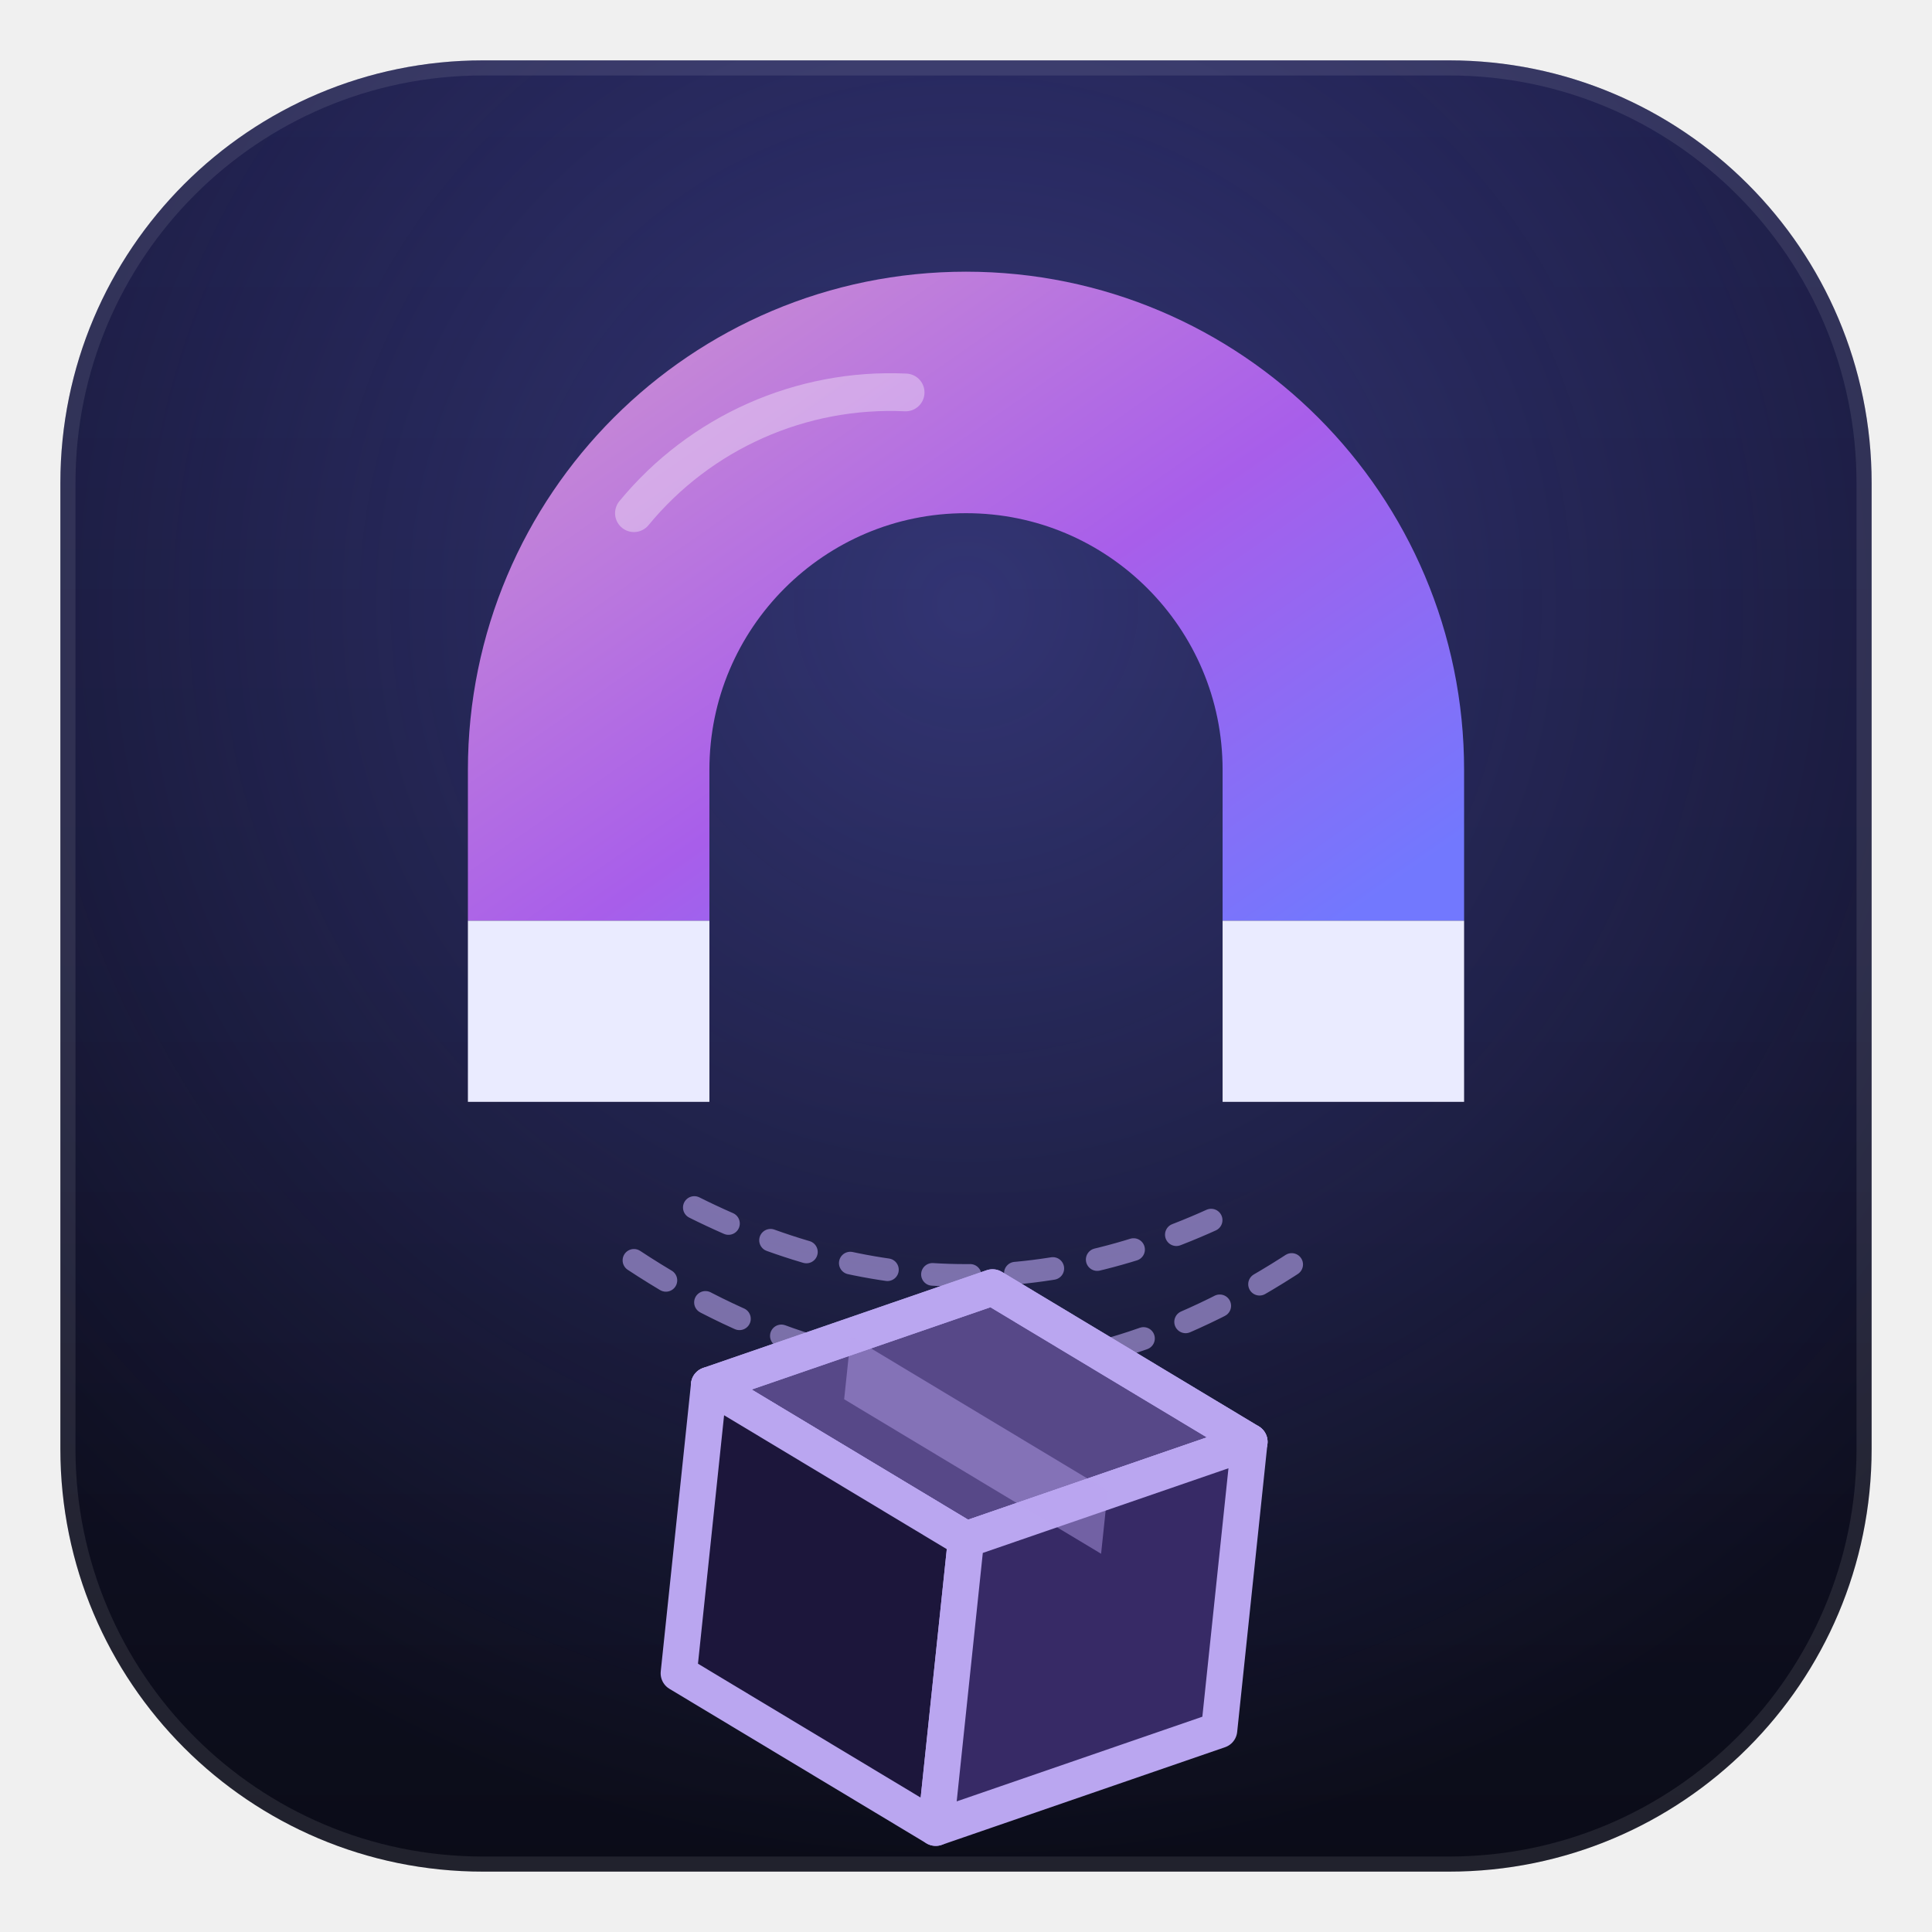
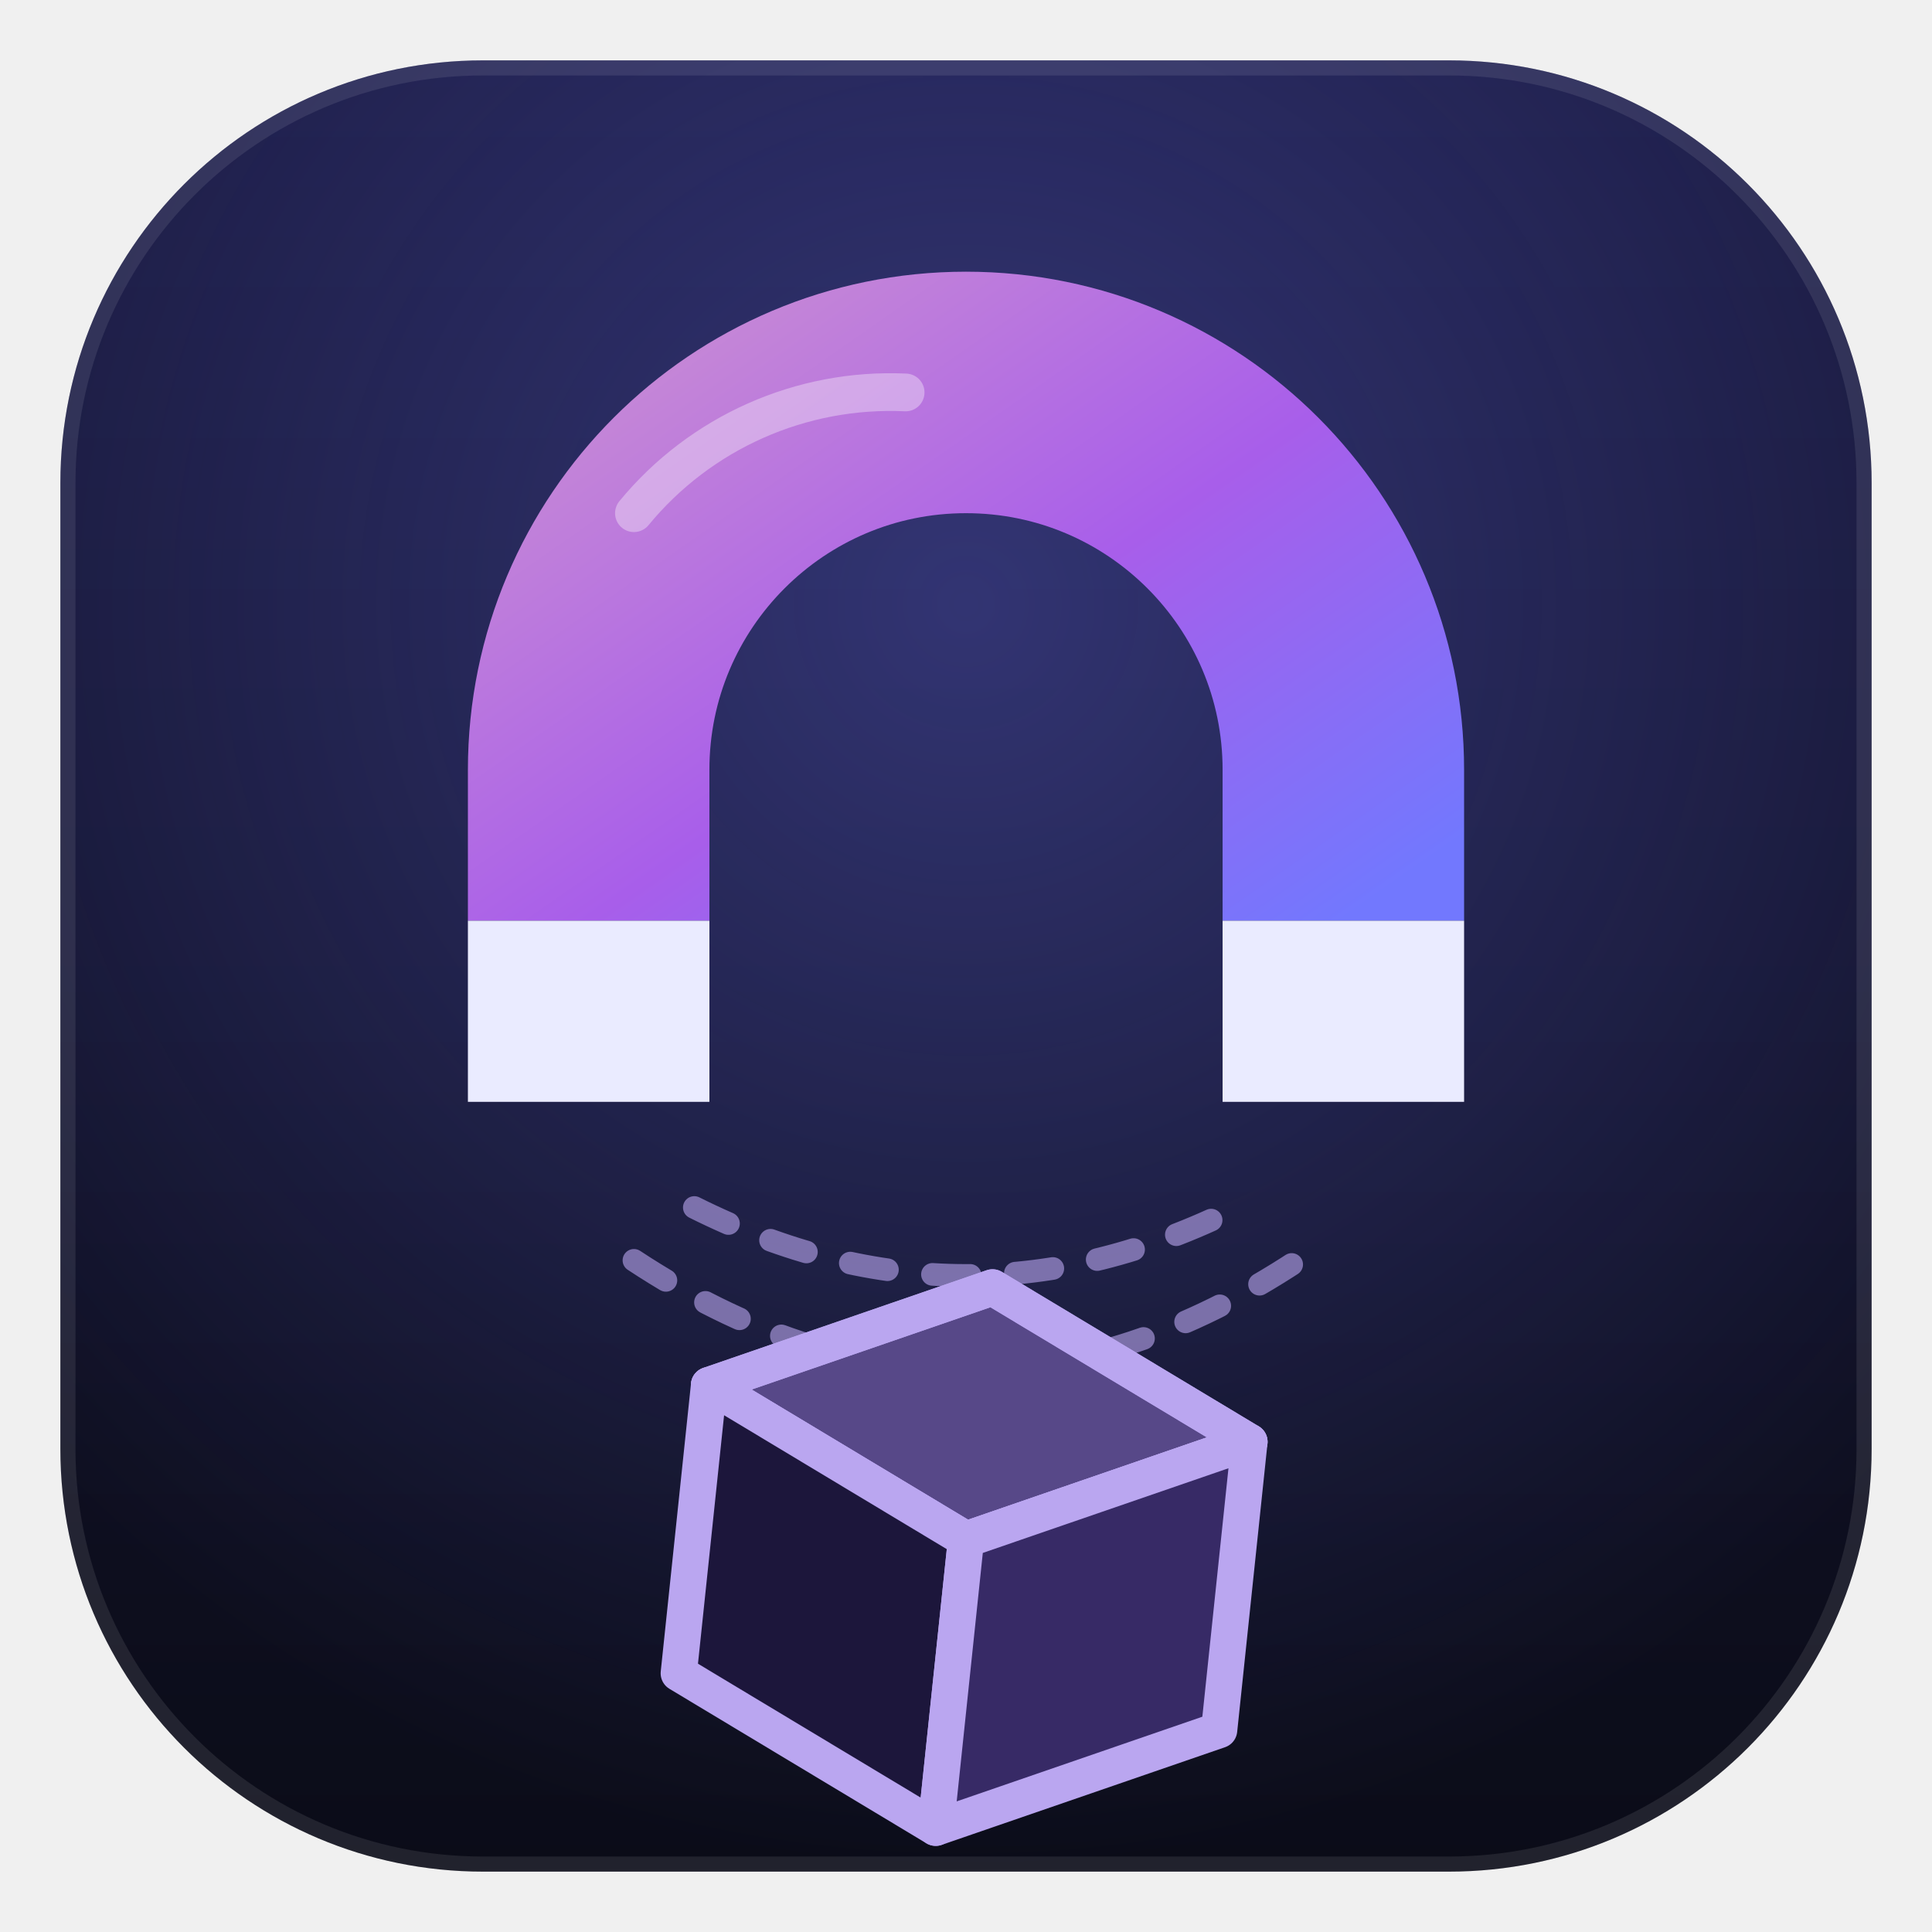
<svg xmlns="http://www.w3.org/2000/svg" width="256" height="256" viewBox="0 0 256 256">
  <defs>
    <linearGradient id="tile" x1="0" y1="0" x2="0" y2="1">
      <stop offset="0" stop-color="#18183c" />
      <stop offset="1" stop-color="#0b0c18" />
    </linearGradient>
    <radialGradient id="glow" cx=".5" cy=".3" r=".7">
      <stop offset="0" stop-color="#7278fe" stop-opacity=".32" />
      <stop offset="1" stop-color="#7278fe" stop-opacity="0" />
    </radialGradient>
    <linearGradient id="magnet" x1="0" y1="0" x2="1" y2="1">
      <stop offset="0" stop-color="#c688d6" />
      <stop offset=".5" stop-color="#a85eea" />
      <stop offset="1" stop-color="#7278fe" />
    </linearGradient>
    <linearGradient id="carton" x1="0" y1="0" x2="0" y2="1">
      <stop offset="0" stop-color="#372a66" />
      <stop offset="1" stop-color="#1c163b" />
    </linearGradient>
  </defs>
  <rect x="8" y="8" width="240" height="240" rx="56" fill="url(#tile)" />
  <rect x="8" y="8" width="240" height="240" rx="56" fill="url(#glow)" />
  <path d="M78 122 V102 A50 50 0 0 1 178 102 V122" fill="none" stroke="url(#magnet)" stroke-width="32" />
  <path d="M78 122 V146 M178 122 V146" stroke="#eaebff" stroke-width="32" />
  <path d="M84 68 A44 44 0 0 1 120 52" fill="none" stroke="#fff" stroke-width="5" stroke-linecap="round" opacity=".35" />
  <g fill="none" stroke="#baa6f0" stroke-width="3" stroke-dasharray="5 6" stroke-linecap="round" opacity=".6">
    <path d="M92 160 Q128 178 164 160" />
    <path d="M84 167 Q128 196 172 167" />
  </g>
  <g transform="translate(128 204) rotate(6) scale(1.2) translate(-128 -204)" stroke="#baa6f0" stroke-width="4" stroke-linejoin="round">
    <path d="M128 176 L158 190 L128 204 L98 190 Z" fill="#372a66" />
    <path d="M128 176 L158 190 L128 204 L98 190 Z" fill="#baa6f0" fill-opacity=".25" />
    <path d="M98 190 L128 204 V236 L98 222 Z" fill="#1c163b" />
    <path d="M158 190 L128 204 V236 L158 222 Z" fill="#372a66" />
-     <path d="M113 183 L143 197 V204 L113 190 Z" fill="#baa6f0" fill-opacity=".45" stroke="none" />
  </g>
  <rect x="9" y="9" width="238" height="238" rx="55" fill="none" stroke="#fff" stroke-opacity=".09" stroke-width="2" />
</svg>
